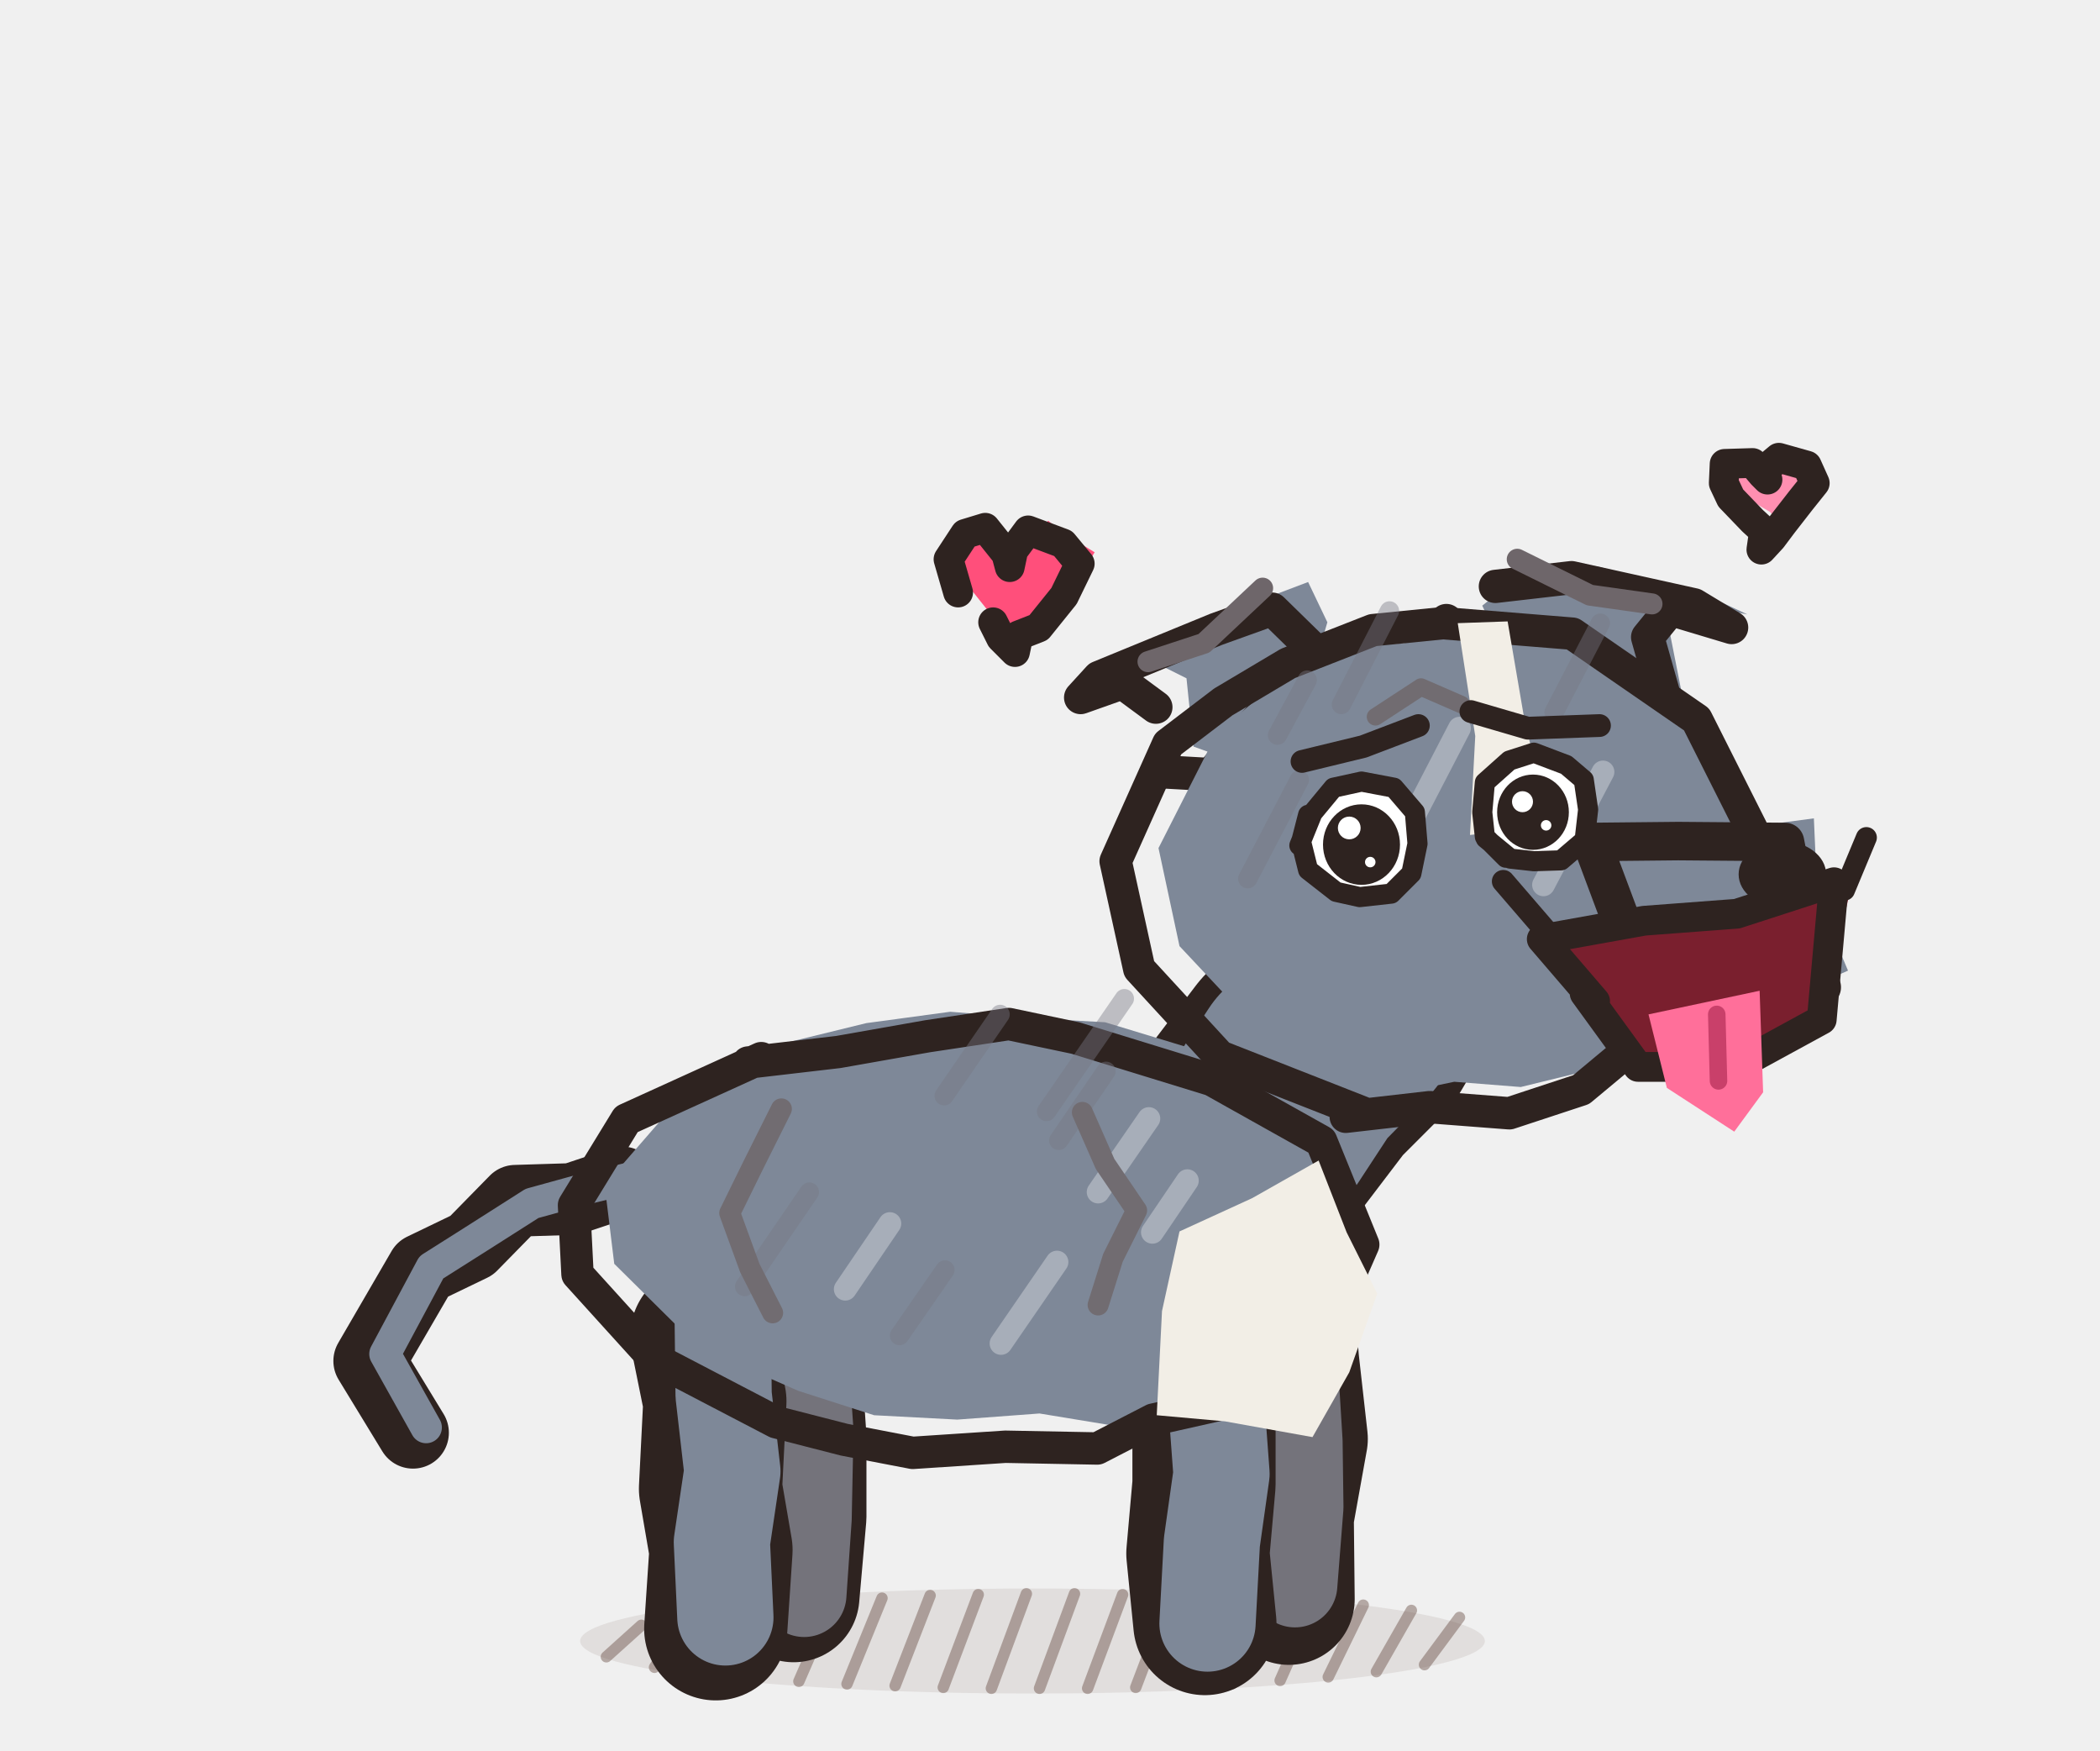
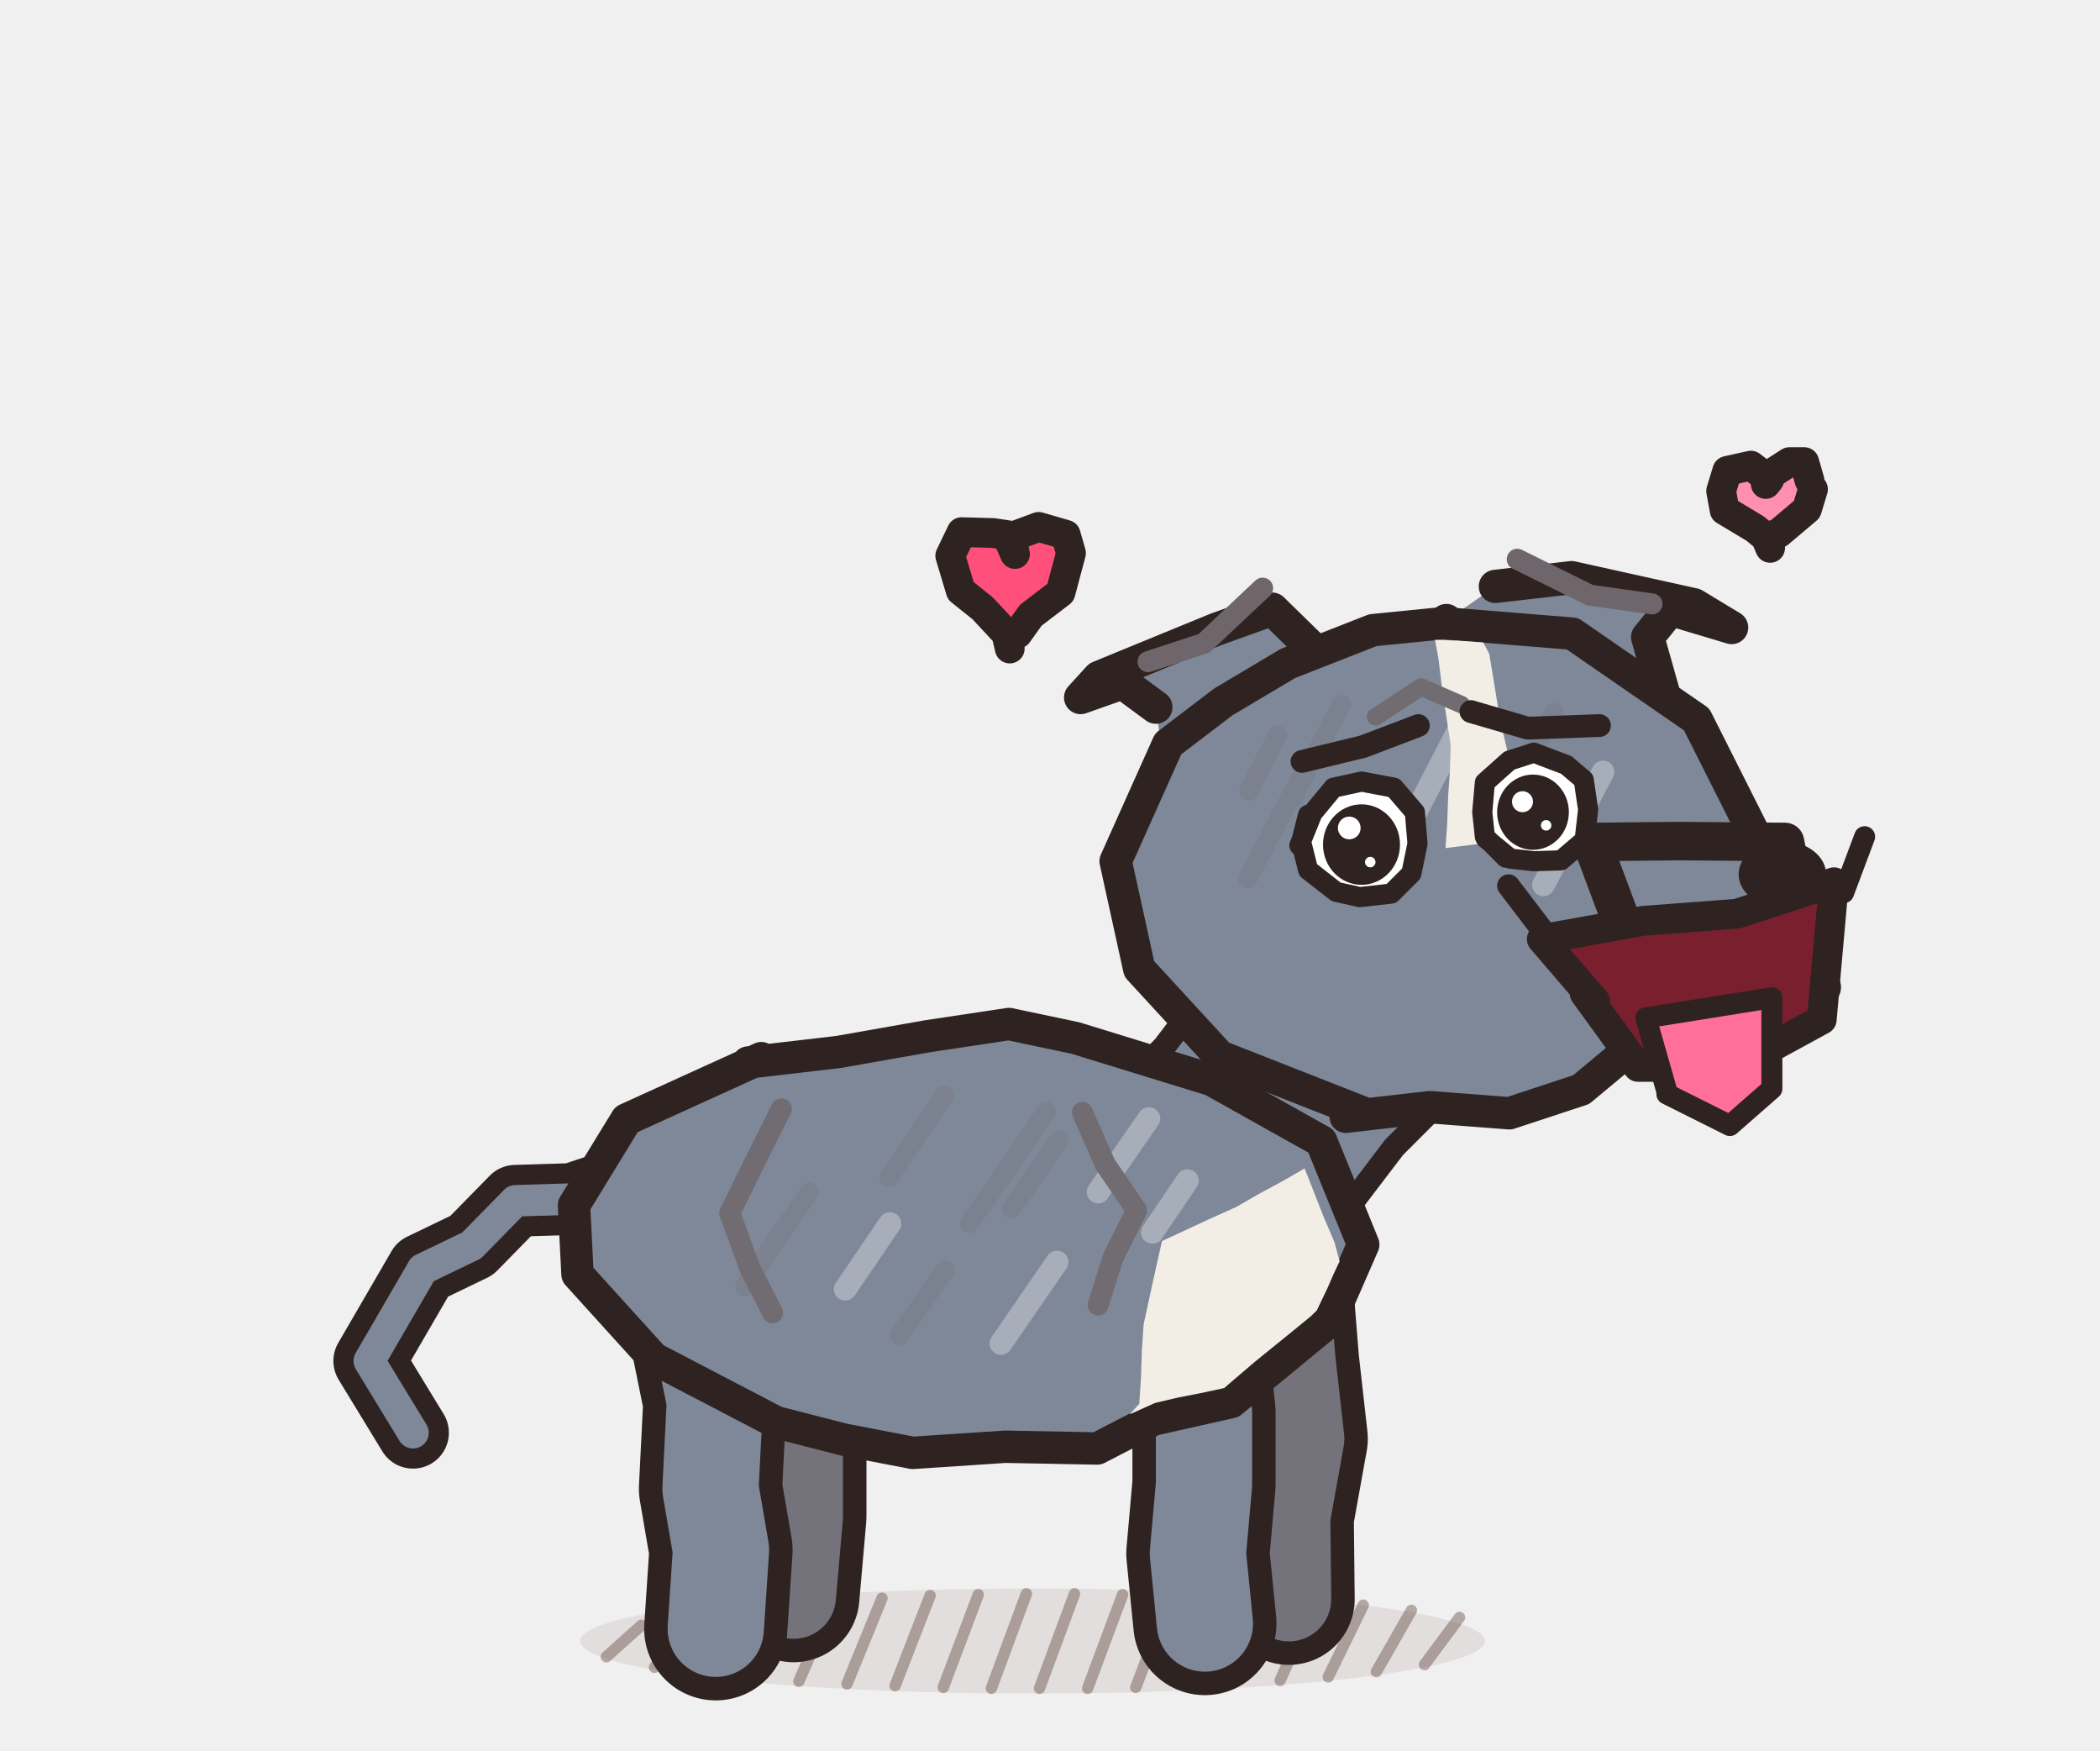
<svg xmlns="http://www.w3.org/2000/svg" width="240" height="200" class="pa-dog pa-pose-happy" viewBox="0 0 240 200" role="img" aria-label="Peaches the Pit Bull, happy">
  <g>
    <ellipse cx="118" cy="187.5" rx="51.7" ry="6" fill="#5B3D32" opacity="0.1" />
    <path d="M69.3 189.3l4 -3.6M74.8 190.5l4 -5.9M80.3 191.2l4 -7.4M85.8 191.7l4 -8.4M91.3 192.1l4 -9.2M96.8 192.4l4 -9.8M102.3 192.6l4 -10.3M107.8 192.8l4 -10.6M113.3 192.9l4 -10.8M118.8 192.9l4 -10.8M124.3 192.9l4 -10.7M129.8 192.8l4 -10.5M135.3 192.6l4 -10.2M140.8 192.4l4 -9.7M146.3 192l4 -9M151.8 191.6l4 -8.2M157.3 191l4 -7M162.8 190.2l4 -5.4" stroke="#5B3D32" stroke-width="1.3" stroke-linecap="round" opacity="0.4" fill="none" />
    <g class="pa-d-f0">
      <path d="M71.1 135.1L65.4 137L58.9 137.2L53.9 142.3L48.3 145L42.2 155.5L47.2 163.7" fill="none" stroke="#2E2320" stroke-width="8.2" stroke-linecap="round" stroke-linejoin="round" />
-       <path d="M71.2 135.3L65.4 136.7L59.6 138.3L53 142.5L48.1 145.6L42.8 155.5L47.5 163.9" fill="none" stroke="#7E8898" stroke-width="3.6" stroke-linecap="round" stroke-linejoin="round" transform="translate(1.2 -0.8)" />
+       <path d="M71.1 135.1L65.4 137L58.9 137.2L53.9 142.3L48.3 145L42.2 155.5L47.2 163.7" fill="none" stroke="#7E8898" stroke-width="3.6" stroke-linecap="round" stroke-linejoin="round" />
      <g class="pa-d-leg pa-d-leg-FH">
        <path d="M91.7 148.2L91 156.9L91.5 164.2L91.5 173.3L90.7 182.4" fill="none" stroke="#2E2320" stroke-width="15.045" stroke-linecap="round" stroke-linejoin="round" />
-         <path d="M90.6 146.8L90.9 155.6L91.5 164.3L91.3 174.3L90.7 183" fill="none" stroke="#74737b" stroke-width="9.68" stroke-linecap="round" stroke-linejoin="round" transform="translate(1.2 -0.8)" />
+         <path d="M91.7 148.2L91 156.9L91.5 164.2L91.5 173.3L90.7 182.4" fill="none" stroke="#74737b" stroke-width="9.68" stroke-linecap="round" stroke-linejoin="round" />
      </g>
      <g class="pa-d-leg pa-d-leg-FF">
        <path d="M147.1 146.8L147.8 155.5L148.8 164.4L147.2 173.3L147.3 182.7" fill="none" stroke="#2E2320" stroke-width="15.045" stroke-linecap="round" stroke-linejoin="round" />
-         <path d="M147 147.4L146.8 155.7L147.4 165.5L147.5 173L146.8 181.9" fill="none" stroke="#74737b" stroke-width="9.68" stroke-linecap="round" stroke-linejoin="round" transform="translate(1.2 -0.8)" />
+         <path d="M147.1 146.8L147.8 155.5L148.8 164.4L147.2 173.3L147.3 182.7" fill="none" stroke="#74737b" stroke-width="9.68" stroke-linecap="round" stroke-linejoin="round" />
      </g>
      <g class="pa-d-leg pa-d-leg-NH">
        <path d="M80.2 152.7L81.7 160.1L81.2 170.1L82.4 177.1L81.8 186.1" fill="none" stroke="#2E2320" stroke-width="16.365" stroke-linecap="round" stroke-linejoin="round" />
-         <path d="M81.4 151.8L81.5 160.2L82.5 168.9L81.3 177L81.7 185.6" fill="none" stroke="#7E8898" stroke-width="11" stroke-linecap="round" stroke-linejoin="round" transform="translate(1.2 -0.8)" />
+         <path d="M80.2 152.7L81.7 160.1L81.2 170.1L82.4 177.1L81.8 186.1" fill="none" stroke="#7E8898" stroke-width="11" stroke-linecap="round" stroke-linejoin="round" />
      </g>
      <g class="pa-d-leg pa-d-leg-NF">
        <path d="M136.6 151.8L137.6 161.4L137.6 169.6L136.9 177.5L137.7 185.5" fill="none" stroke="#2E2320" stroke-width="16.365" stroke-linecap="round" stroke-linejoin="round" />
-         <path d="M137.7 153L137.8 161.1L138.4 169.2L137.3 177L136.8 186.3" fill="none" stroke="#7E8898" stroke-width="11" stroke-linecap="round" stroke-linejoin="round" transform="translate(1.2 -0.8)" />
+         <path d="M136.6 151.8L137.6 161.4L137.6 169.6L136.9 177.5L137.7 185.5" fill="none" stroke="#7E8898" stroke-width="11" stroke-linecap="round" stroke-linejoin="round" />
      </g>
      <path d="M137.4 135.2L143.7 128.6L148.8 121.9L153.8 116.9L157.4 110.8" fill="none" stroke="#2E2320" stroke-width="30.565" stroke-linecap="round" stroke-linejoin="round" />
-       <path d="M137.6 134.1L143.5 129L147.5 122.9L153 117.3L157.3 110.7" fill="none" stroke="#7E8898" stroke-width="25.2" stroke-linecap="round" stroke-linejoin="round" transform="translate(1.2 -0.8)" />
-       <path d="M156.4 139.9L153.9 150L143.1 157.6L135.9 160.5L126.7 162.8L118.8 161.5L109.4 162.2L99.9 161.7L91.2 158.9L79.8 153.9L70.2 144.4L69.1 135.4L77 126.3L89.6 119.2L99 116.9L108.6 115.6L117.3 116.3L126.3 116.8L142.1 121.6L151.6 129.1Z" fill="#7E8898" />
+       <path d="M137.4 135.2L143.7 128.6L148.8 121.9L153.8 116.9L157.4 110.8" fill="none" stroke="#7E8898" stroke-width="25.2" stroke-linecap="round" stroke-linejoin="round" />
+       <path d="M85.5 121.4L95.8 120.2L106 118.4L115.3 117L122.9 118.6L138.5 123.4L151 130.4L155.8 142.2L152 150.9L140.7 160.2L131.8 162.2L125.4 165.5L114.9 165.3L104.3 166L96.5 164.5L88.7 162.5L74.7 155.2L66 145.6L65.6 137.7L71.6 127.9Z" fill="#7E8898" />
      <path d="M85.5 121.4L95.8 120.2L106 118.4L115.3 117L122.9 118.6L138.5 123.4L151 130.4L155.8 142.2L152 150.9L140.7 160.2L131.8 162.2L125.4 165.5L114.9 165.3L104.3 166L96.5 164.5L88.7 162.5L74.7 155.2L66 145.6L65.6 137.7L71.6 127.9L87 120.9" fill="none" stroke="#2E2320" stroke-width="3.7" stroke-linecap="round" stroke-linejoin="round" />
-       <path d="M119.6 127L128.5 114.1M134.7 151L139.5 144M85.1 147L92.5 136.2M107.9 125.2L114.3 115.9M135.7 153.4L143.2 142.5M102.8 152.6L108 145.1M140.6 148.2L146.2 140M121 130.3L126.4 122.4" stroke="#767882" stroke-width="2.2" stroke-linecap="round" opacity=".42" />
+       <path d="M119.6 127L110.8 139.8M134.7 151L139.5 144M85.1 147L92.5 136.2M107.9 125.2L101.6 134.5M135.7 153.4L143.2 142.5M102.8 152.6L108 145.1M140.6 148.2L135 156.4M121 130.3L115.6 138.1" stroke="#767882" stroke-width="2.2" stroke-linecap="round" opacity=".42" />
      <path d="M125.5 136.2L131.3 127.8M131.7 140.8L135.7 134.9M114.4 153.5L120.8 144.2M96.6 147.3L101.7 139.8" stroke="#fff" stroke-width="2.6" stroke-linecap="round" opacity=".32" />
-       <path d="M134.8 140.7L143.1 136.9L150.7 132.6L153.9 140.8L157.4 147.8L154.2 156.8L150 164.2L140 162.4L132.2 161.7L132.8 149.8Z" fill="#F2EEE6" />
+       <path d="M132.8 141.8L135.6 140.5L138.4 139.2L141.3 137.9L143.9 136.4L146.5 135L149.1 133.5L150.2 136.3L151.3 139.1L152.5 141.9L153.1 144.1L152.4 145.6L151.7 147.2L150.5 149.7L149.8 150.4L147.6 152.2L145.5 153.9L143.4 155.6L141.3 157.4L139.9 158.6L139.9 158.6L137.1 159.2L134.5 159.7L132 160.3L129.1 161.6L130.2 160.4L130.4 157.4L130.5 154.3L130.7 151.3L131.4 148.1L132.1 144.9Z" fill="#F2EEE6" />
      <path d="M123.7 127.1L126.3 133L129.9 138.3L127.2 143.7L125.5 149.1" fill="none" stroke="#716c71" stroke-width="2.4" stroke-linecap="round" stroke-linejoin="round" />
      <path d="M89.3 126.7L86.1 133.1L83.4 138.6L85.7 144.9L88.3 150" fill="none" stroke="#716c71" stroke-width="2.4" stroke-linecap="round" stroke-linejoin="round" />
-       <path d="M136.4 85.3L135.6 77.5L132.8 76.1L127.9 78.3L131 75L141.3 69.6L149.5 66.5L151.7 71.1L149.7 77.9L140 86.6Z" fill="#7E8898" />
+       <path d="M132.1 80.8L128.3 78L123.5 79.7L125.6 77.4L139 71.9L145.4 69.6L149.8 73.9L146.3 79.2L138.4 88.5L133.1 88.2Z" fill="#7E8898" />
      <path d="M132.1 80.8L128.3 78L123.5 79.7L125.6 77.4L139 71.9L145.4 69.6L149.8 73.9L146.3 79.2L138.4 88.5L133.1 88.2" fill="none" stroke="#2E2320" stroke-width="3.8" stroke-linecap="round" stroke-linejoin="round" />
      <path d="M131.2 75.6L137.6 73.5L144.3 67.2" fill="none" stroke="#6e666a" stroke-width="2.4" stroke-linecap="round" stroke-linejoin="round" />
-       <path d="M169.4 69.2L173.9 65.6L182.5 64.7L195.2 68.1L199.7 70.2L192.7 68.9L190.7 71.6L192.5 80.7L184.9 80.8L172.2 75.1Z" fill="#7E8898" />
+       <path d="M170.9 67L179.6 66L193.6 69.1L197.9 71.7L190.9 69.6L188.3 72.8L191.1 82.7L182.8 82.7L169.7 75.4L165.3 70.9Z" fill="#7E8898" />
      <path d="M170.9 67L179.6 66L193.6 69.1L197.9 71.7L190.9 69.6L188.3 72.8L191.1 82.7L182.8 82.7L169.7 75.4L165.3 70.9" fill="none" stroke="#2E2320" stroke-width="3.8" stroke-linecap="round" stroke-linejoin="round" />
      <path d="M173.4 63.9L181.7 68L188.8 69" fill="none" stroke="#6e666a" stroke-width="2.4" stroke-linecap="round" stroke-linejoin="round" />
-       <path d="M201.4 94.7L200.8 106.9L190.1 119.2L183.6 121.8L173.8 124.2L166.2 123.6L159 125.1L145.6 119.6L134.8 108.1L132.4 96.9L139 83.9L145.2 78.5L150.8 74.1L160.4 73.5L168.2 70.9L182.6 73.2L194.9 81.9Z" fill="#7E8898" />
+       <path d="M155.7 127.1L139.4 120.7L130.2 110.7L127.5 98.4L133.5 85L139.8 80.2L147.2 75.8L156.9 72L164.9 71.2L179.7 72.4L193.9 82.2L200.9 96.1L199.2 108.8L186.7 119.5L180.7 124.5L172.5 127.2L163.4 126.5Z" fill="#7E8898" />
      <path d="M155.7 127.1L139.4 120.7L130.2 110.7L127.5 98.4L133.5 85L139.8 80.2L147.2 75.8L156.9 72L164.9 71.2L179.7 72.4L193.9 82.2L200.9 96.1L199.2 108.8L186.7 119.5L180.7 124.5L172.5 127.2L163.4 126.5L153.8 127.6" fill="none" stroke="#2E2320" stroke-width="3.7" stroke-linecap="round" stroke-linejoin="round" />
-       <path d="M146 84L149.4 77.7M177.6 81.4L182.9 71.2M153.3 80.5L158.8 69.8M142.6 100.4L148.5 89.1" stroke="#767882" stroke-width="2.2" stroke-linecap="round" opacity=".42" />
+       <path d="M146 84L142.7 90.4M177.6 81.4L172.3 91.6M153.3 80.5L147.7 91.2M142.6 100.4L148.5 89.1" stroke="#767882" stroke-width="2.2" stroke-linecap="round" opacity=".42" />
      <path d="M176.4 101.1L183.2 88.2M159.7 96.9L166.8 83.2" stroke="#fff" stroke-width="2.6" stroke-linecap="round" opacity=".32" />
-       <path d="M166.6 71.2L172.3 71L174.3 82.7L177.3 94.4L168 95.4L168.6 84.1Z" fill="#F2EEE6" />
+       <path d="M164 73.1L166.6 73.2L169.5 73.4L170.2 74.7L170.7 77.7L171.2 80.8L171.8 83.8L172.5 86.8L173.3 89.8L174.1 92.8L174.8 95.8L171.6 96.2L168.4 96.5L165.2 96.9L165.4 94L165.5 91L165.7 88.1L165.8 85.2L165.3 81.9L164.8 78.6L164.4 75.3Z" fill="#F2EEE6" />
      <path d="M157.2 81.9L162.4 78.5L167 80.5" fill="none" stroke="#716c71" stroke-width="2" stroke-linecap="round" stroke-linejoin="round" />
-       <path d="M184.8 96.3L195.4 95.1L207.3 93.5L207.7 102.6L211.2 110.9L201.3 115.3L191.8 117.1L186.9 105.3Z" fill="#7E8898" />
+       <path d="M198.7 115.9L189 120.3L186.2 107.7L181.9 96.2L191.8 96.1L204 96.2L205.7 104.9L208.2 112.8Z" fill="#7E8898" />
      <path d="M198.7 115.9L189 120.3L186.2 107.7L181.9 96.2L191.8 96.1L204 96.2L205.7 104.9L208.2 112.8" fill="none" stroke="#2E2320" stroke-width="4.4" stroke-linecap="round" stroke-linejoin="round" />
-       <path d="M162.2 96.3L161 99.6L159 102.1L155.7 102.6L152 102L149.6 99.7L148.7 96.1L150 93.1L152.1 90.2L155.4 89.2L158.7 90.6L161.2 92.7Z" fill="#FFFFFF" />
+       <path d="M148.5 96.6L150 92.9L152.4 90L155.6 89.3L159.3 90L161.7 92.8L162 96.4L161.3 99.8L159 102.1L155.4 102.5L152.7 101.9L149.5 99.4Z" fill="#FFFFFF" />
      <path d="M148.5 96.6L150 92.9L152.4 90L155.6 89.3L159.3 90L161.7 92.8L162 96.4L161.3 99.8L159 102.1L155.4 102.5L152.7 101.9L149.5 99.4L148.7 96.2L149.5 93.1" fill="none" stroke="#2E2320" stroke-width="2.3" stroke-linecap="round" stroke-linejoin="round" />
      <ellipse cx="155.6" cy="96.5" rx="4.4" ry="4.6" fill="#2E2320" />
      <ellipse cx="154.2" cy="94.6" rx="1.3" ry="1.3" fill="#FFFFFF" />
      <ellipse cx="156.6" cy="98.5" rx="0.6" ry="0.6" fill="#FFFFFF" />
      <path d="M148.8 87L155.8 85.3L162.1 82.9" fill="none" stroke="#2E2320" stroke-width="2.6" stroke-linecap="round" stroke-linejoin="round" />
-       <path d="M181.4 93L180.6 95.7L178.5 98L175.4 98.6L172.4 98.2L170.2 95.6L169.2 92.8L170.1 89.3L172.4 86.9L175.3 86.2L178.7 86.9L180.9 89.4Z" fill="#FFFFFF" />
+       <path d="M172.1 98L169.7 95.6L169.4 92.8L169.7 89.4L172.5 86.9L175.3 86L179 87.4L181 89.1L181.5 92.5L181.1 96L178.4 98.3L175.3 98.4Z" fill="#FFFFFF" />
      <path d="M172.1 98L169.7 95.6L169.4 92.8L169.7 89.4L172.5 86.9L175.3 86L179 87.4L181 89.1L181.5 92.5L181.1 96L178.4 98.3L175.3 98.4L172.6 98.1L169.8 95.8" fill="none" stroke="#2E2320" stroke-width="2.3" stroke-linecap="round" stroke-linejoin="round" />
      <ellipse cx="175.2" cy="92.8" rx="4.1" ry="4.3" fill="#2E2320" />
      <ellipse cx="174" cy="91.6" rx="1.2" ry="1.2" fill="#FFFFFF" />
      <ellipse cx="176.7" cy="94.3" rx="0.6" ry="0.6" fill="#FFFFFF" />
      <path d="M168.1 81.3L174.6 83.2L182.8 82.9" fill="none" stroke="#2E2320" stroke-width="2.6" stroke-linecap="round" stroke-linejoin="round" />
      <ellipse cx="203.7" cy="99.9" rx="5" ry="3.8" fill="#2E2320" />
-       <path d="M178.2 106.8L187.7 105L200.1 102.6L211.3 102.4L208.1 116.8L200.1 122.1L186.1 122.1L181 114.1Z" fill="#7A1F2E" />
+       <path d="M182.3 114.4L176.2 107.3L187.9 105.2L198.5 104.4L209.6 100.8L208.2 116.5L198.3 121.9L187.2 121.9Z" fill="#7A1F2E" />
      <path d="M182.3 114.4L176.2 107.3L187.9 105.2L198.5 104.4L209.6 100.8L208.2 116.5L198.3 121.9L187.2 121.9L181.1 113.5" fill="none" stroke="#2E2320" stroke-width="3.4" stroke-linecap="round" stroke-linejoin="round" />
-       <path d="M188.4 115.9L201.1 113.2L201.5 124.8L198.2 129.3L190.5 124.3Z" fill="#FF6F9A" />
-       <path d="M196.2 115.9L196.4 123.5" fill="none" stroke="#C9406A" stroke-width="2" stroke-linecap="round" stroke-linejoin="round" />
-       <path d="M171.8 100.7L177.4 107.2" fill="none" stroke="#2E2320" stroke-width="2.6" stroke-linecap="round" stroke-linejoin="round" />
-       <path d="M213.3 95.7L210.8 101.7" fill="none" stroke="#2E2320" stroke-width="2.4" stroke-linecap="round" stroke-linejoin="round" />
-       <path d="M116.6 63.8L118 61L119.8 59.5L121.5 60.9L125.1 63.1L123 66.6L119.1 69.7L117.7 71.8L117.2 73.8L117.5 71.7L113.8 70.9L111.1 67.5L108.6 63.3L112 60L115.3 61L115.9 61.1Z" fill="#FF4F7B" />
-       <path d="M109.5 67.7L108.4 63.9L110.3 61L112.6 60.3L115 63.3L115.4 64.8L115.8 62.9L117.5 60.6L121.5 62.1L123.4 64.4L121.6 68.1L118.7 71.7L116.4 72.6L116 74.5L114.4 72.9L113.5 71.1" fill="none" stroke="#2E2320" stroke-width="3.4" stroke-linecap="round" stroke-linejoin="round" />
-       <path d="M203.9 53.2L202.9 52.8L206 51.3L207.9 52.6L208.6 55.2L207.4 56.7L205.5 57.9L204 59.6L204.2 61.5L203.6 60.2L202.3 58.5L198.9 56.5L198.5 53.6L198.8 51.7L201.1 52.4L202.2 53.7Z" fill="#FF8FB1" />
-       <path d="M201.5 53.8L203.3 52.3L206.5 53.2L207.4 55.2L205.8 57.2L203.7 59.9L202.5 61.5L201.3 62.8L201.6 60.7L200.3 59.5L197.8 56.9L197 55.2L197.1 53L200.3 52.9L201.4 54.2L202 54.8" fill="none" stroke="#2E2320" stroke-width="3.4" stroke-linecap="round" stroke-linejoin="round" />
+       <path d="M190.5 124.7L188.1 116.3L202.5 114L202.5 124.4L197.7 128.6Z" fill="#FF6F9A" />
+       <path d="M190.5 124.7L188.1 116.3L202.5 114L202.5 124.4L197.7 128.6L190.5 125" fill="none" stroke="#2E2320" stroke-width="2.4" stroke-linecap="round" stroke-linejoin="round" />
+       <path d="M172.4 101.2L176.9 107.1" fill="none" stroke="#2E2320" stroke-width="2.6" stroke-linecap="round" stroke-linejoin="round" />
+       <path d="M213.1 95.6L210.7 102" fill="none" stroke="#2E2320" stroke-width="2.4" stroke-linecap="round" stroke-linejoin="round" />
+       <path d="M115.4 74.1L115 72.4L112.3 69.5L109.8 67.5L108.6 63.5L109.9 60.8L113.5 60.9L115.5 61.2L116 63.3L115.2 61.5L118.7 60.2L121.8 61.1L122.4 63.2L121.2 67.7L117.8 70.3L116.3 72.4Z" fill="#FF4F7B" />
+       <path d="M115.4 74.1L115 72.4L112.3 69.5L109.8 67.5L108.6 63.5L109.9 60.8L113.5 60.9L115.5 61.2L116 63.3L115.2 61.5L118.7 60.2L121.8 61.1L122.4 63.2L121.2 67.7L117.8 70.3L116.3 72.4" fill="none" stroke="#2E2320" stroke-width="3.4" stroke-linecap="round" stroke-linejoin="round" />
+       <path d="M207.2 55.9L206.5 58.2L203.3 60.9L202.2 61.3L202.3 62.6L201.8 61.4L200.6 60.4L197.1 58.3L196.7 56.1L197.4 53.8L200.1 53.2L202.2 54.8L201.8 55.3L201.7 54.6L204.5 52.8L206.2 52.8Z" fill="#FF8FB1" />
+       <path d="M207.2 55.9L206.5 58.2L203.3 60.9L202.2 61.3L202.3 62.6L201.8 61.4L200.6 60.4L197.1 58.3L196.7 56.1L197.4 53.8L200.1 53.2L202.2 54.8L201.8 55.3L201.7 54.6L204.5 52.8L206.2 52.8L206.8 54.9" fill="none" stroke="#2E2320" stroke-width="3.4" stroke-linecap="round" stroke-linejoin="round" />
    </g>
  </g>
</svg>
